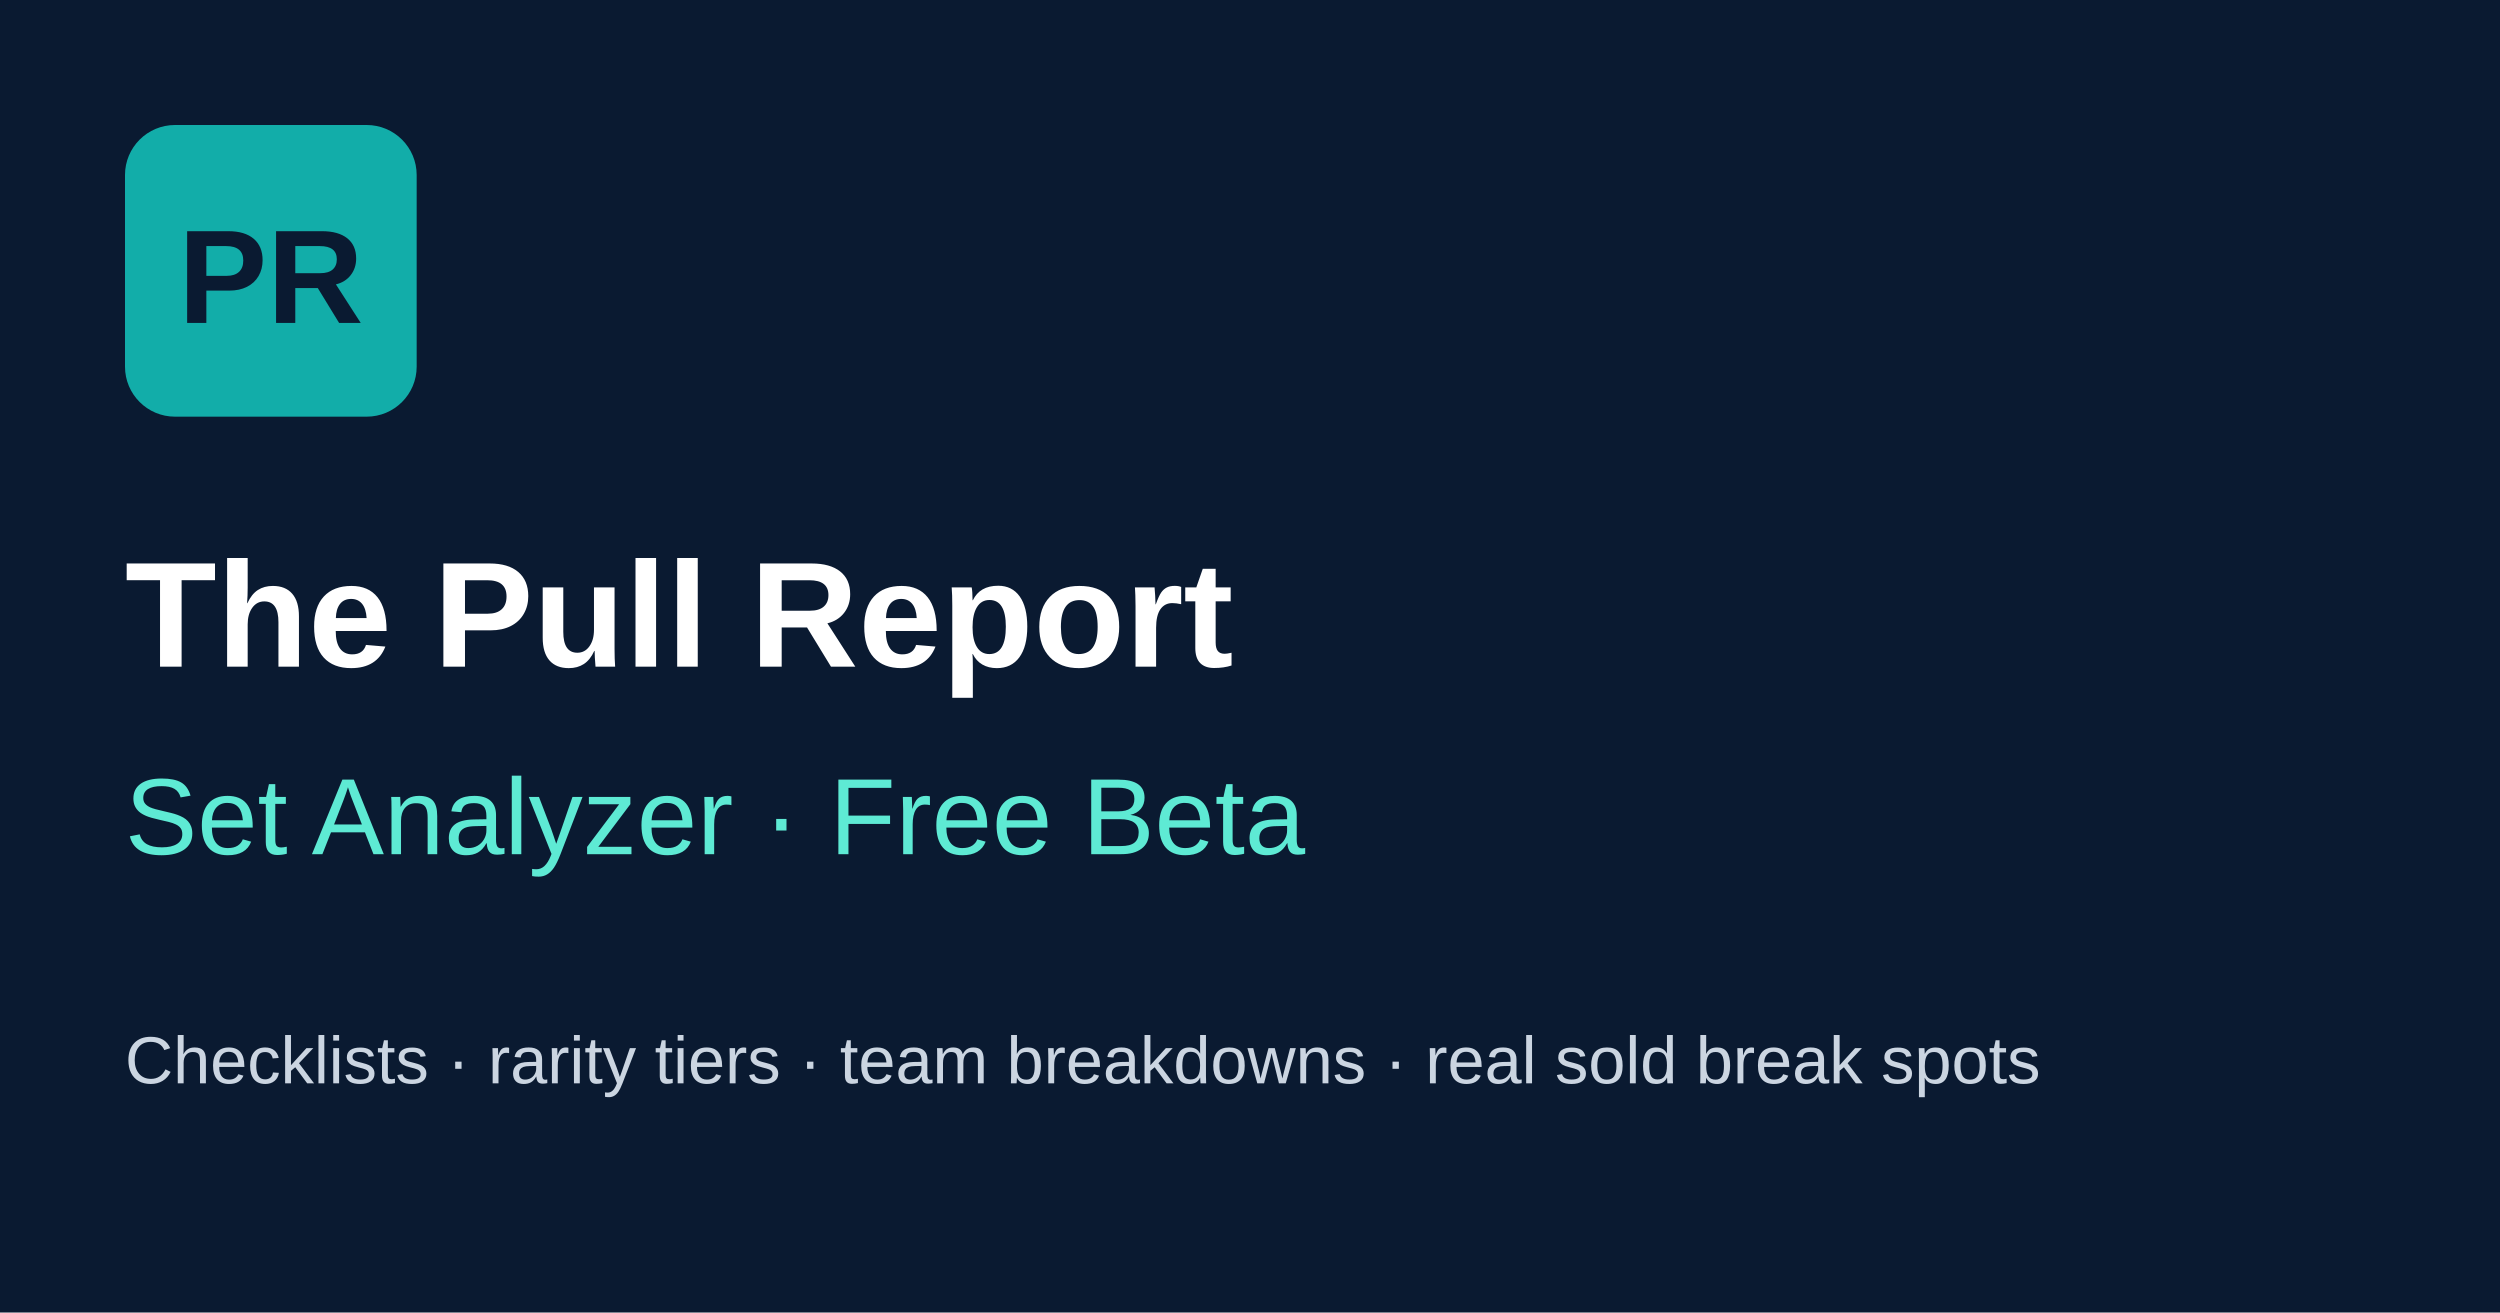
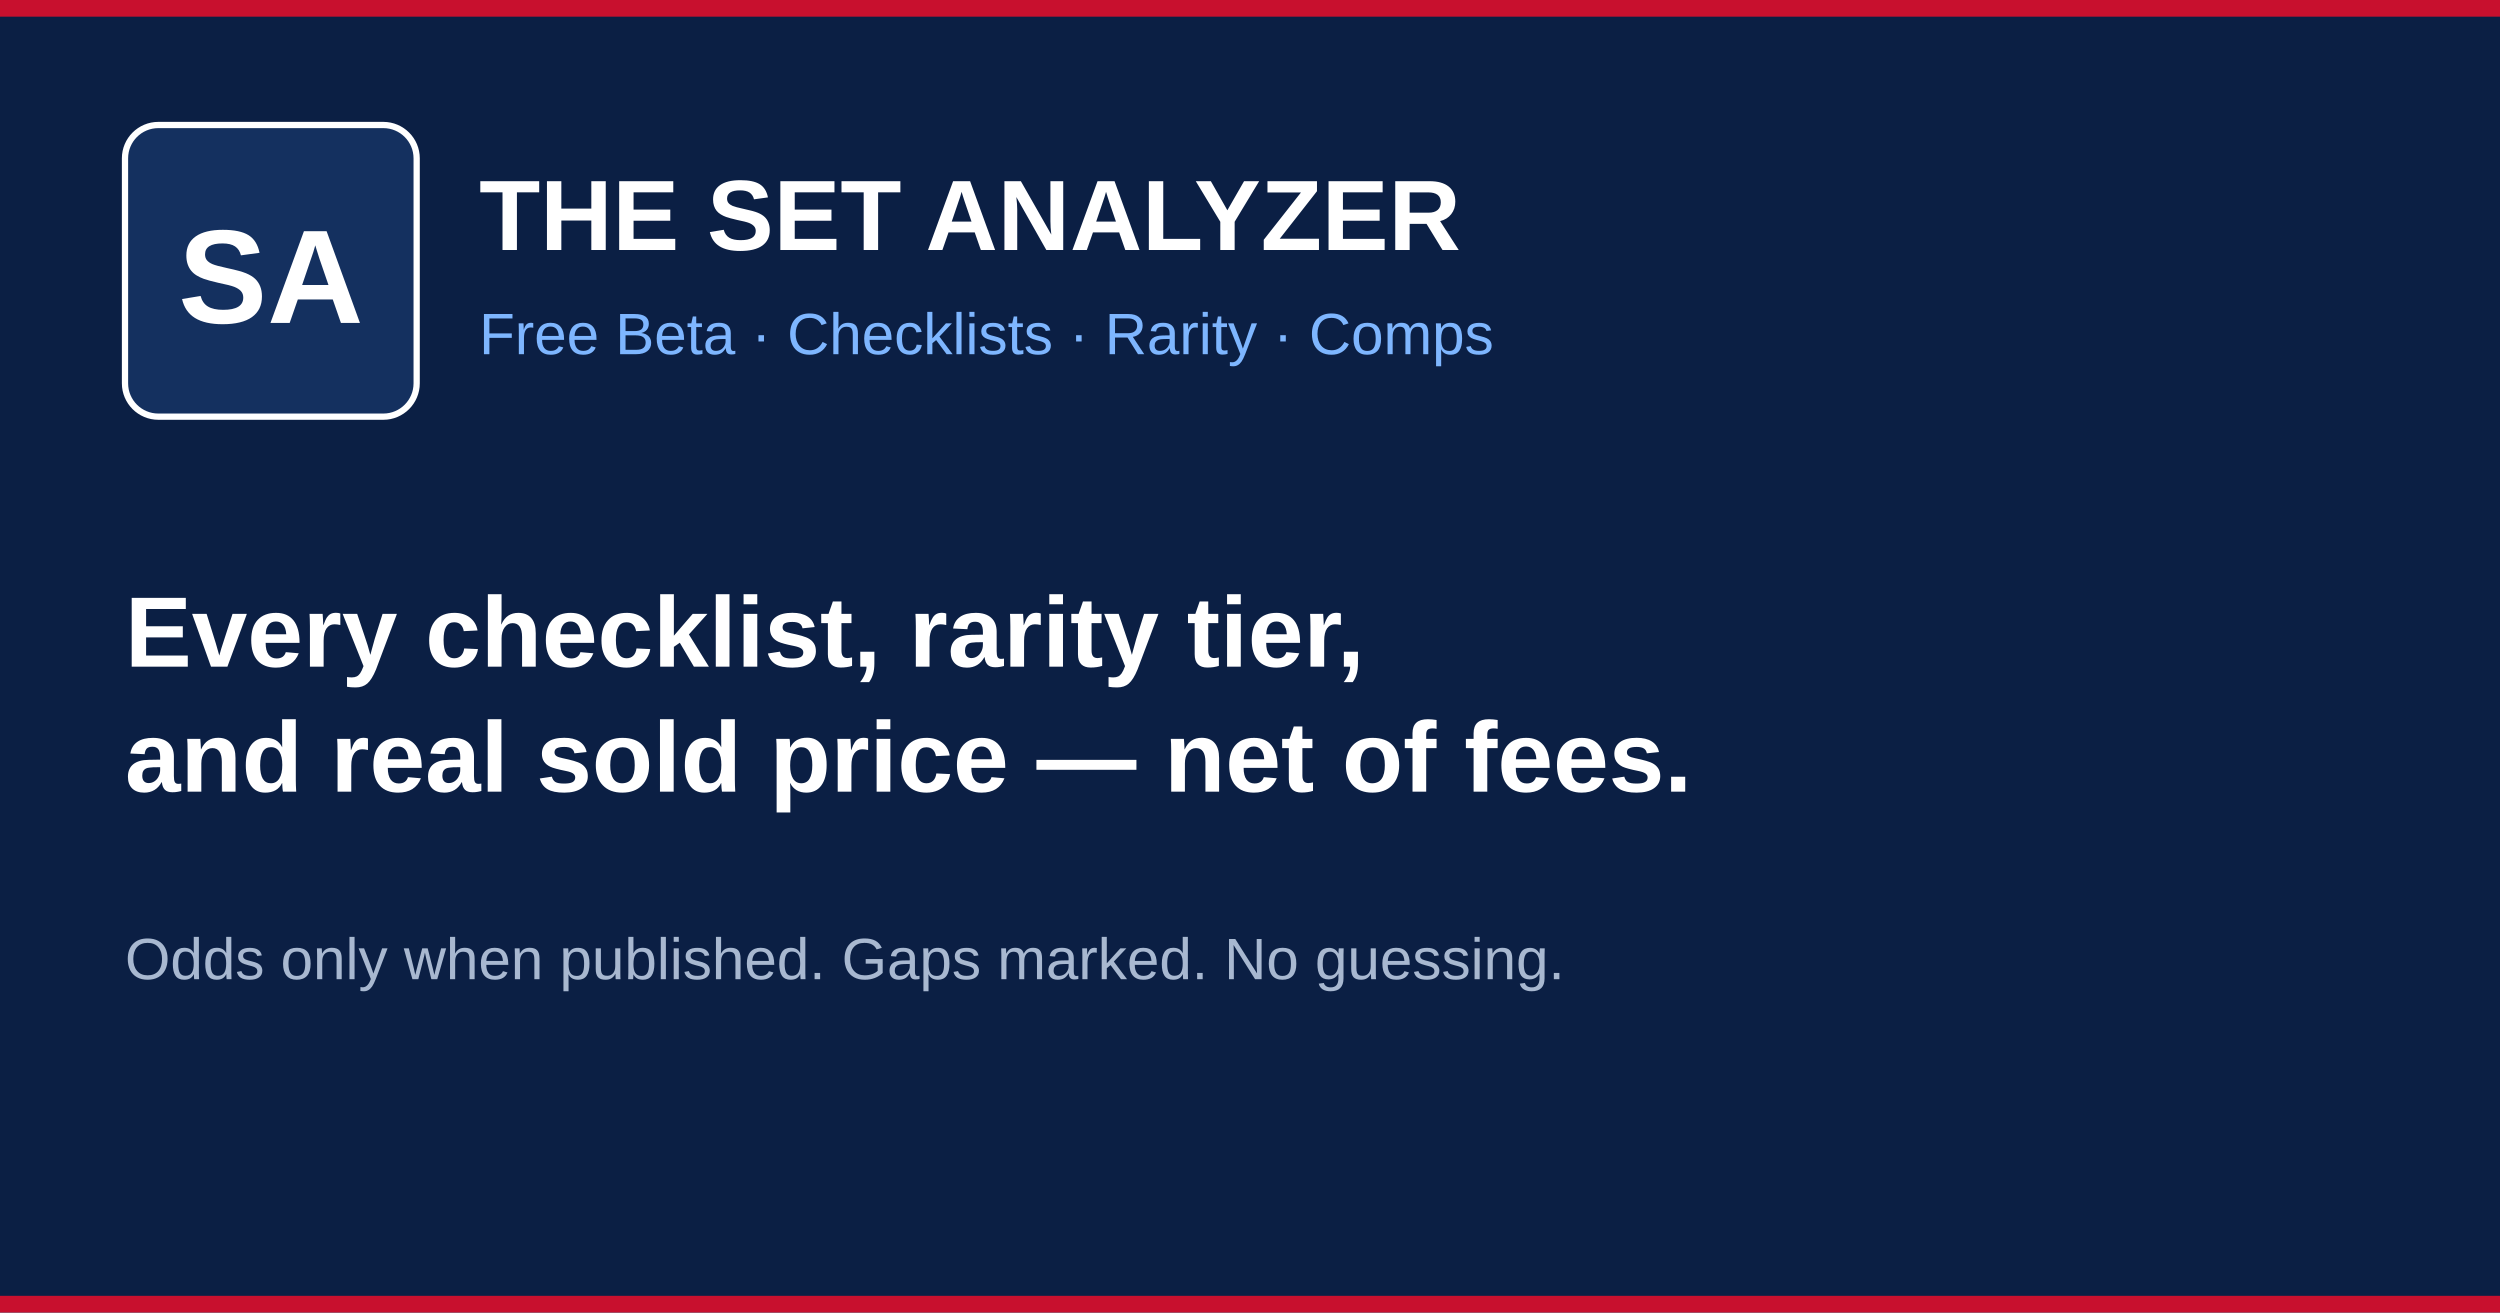
<svg xmlns="http://www.w3.org/2000/svg" width="1200" height="630">
-   <rect width="1200" height="630" fill="#0a1a31" />
-   <rect x="60" y="60" width="140" height="140" rx="24" fill="#12ada9" />
-   <text x="130" y="155" font-family="Arial" font-size="64" font-weight="700" text-anchor="middle" fill="#0a1a31">PR</text>
-   <text x="60" y="320" font-family="Arial" font-size="72" font-weight="700" fill="#fff">The Pull Report</text>
-   <text x="60" y="410" font-family="Arial" font-size="52" fill="#5eead4">Set Analyzer · Free Beta</text>
-   <text x="60" y="520" font-family="Arial" font-size="32" fill="#cbd5e1">Checklists · rarity tiers · team breakdowns · real sold break spots</text>
+   <rect width="1200" height="630" fill="#0B1F44" />
+   <rect width="1200" height="8" fill="#C8102E" />
+   <rect y="622" width="1200" height="8" fill="#C8102E" />
+   <rect x="60" y="60" width="140" height="140" rx="16" fill="#14305F" stroke="#FFFFFF" stroke-width="3" />
+   <text x="130" y="155" font-family="Arial" font-size="64" font-weight="700" text-anchor="middle" fill="#FFFFFF">SA</text>
+   <text x="230" y="120" font-family="Arial" font-size="48" font-weight="700" fill="#FFFFFF">THE SET ANALYZER</text>
+   <text x="230" y="170" font-family="Arial" font-size="28" fill="#7EB6FF">Free Beta · Checklists · Rarity · Comps</text>
+   <text x="60" y="320" font-family="Arial" font-size="48" font-weight="700" fill="#FFFFFF">Every checklist, rarity tier,</text>
+   <text x="60" y="380" font-family="Arial" font-size="48" font-weight="700" fill="#FFFFFF">and real sold price — net of fees.</text>
+   <text x="60" y="470" font-family="Arial" font-size="28" fill="#A8B8D0">Odds only when published. Gaps marked. No guessing.</text>
</svg>
